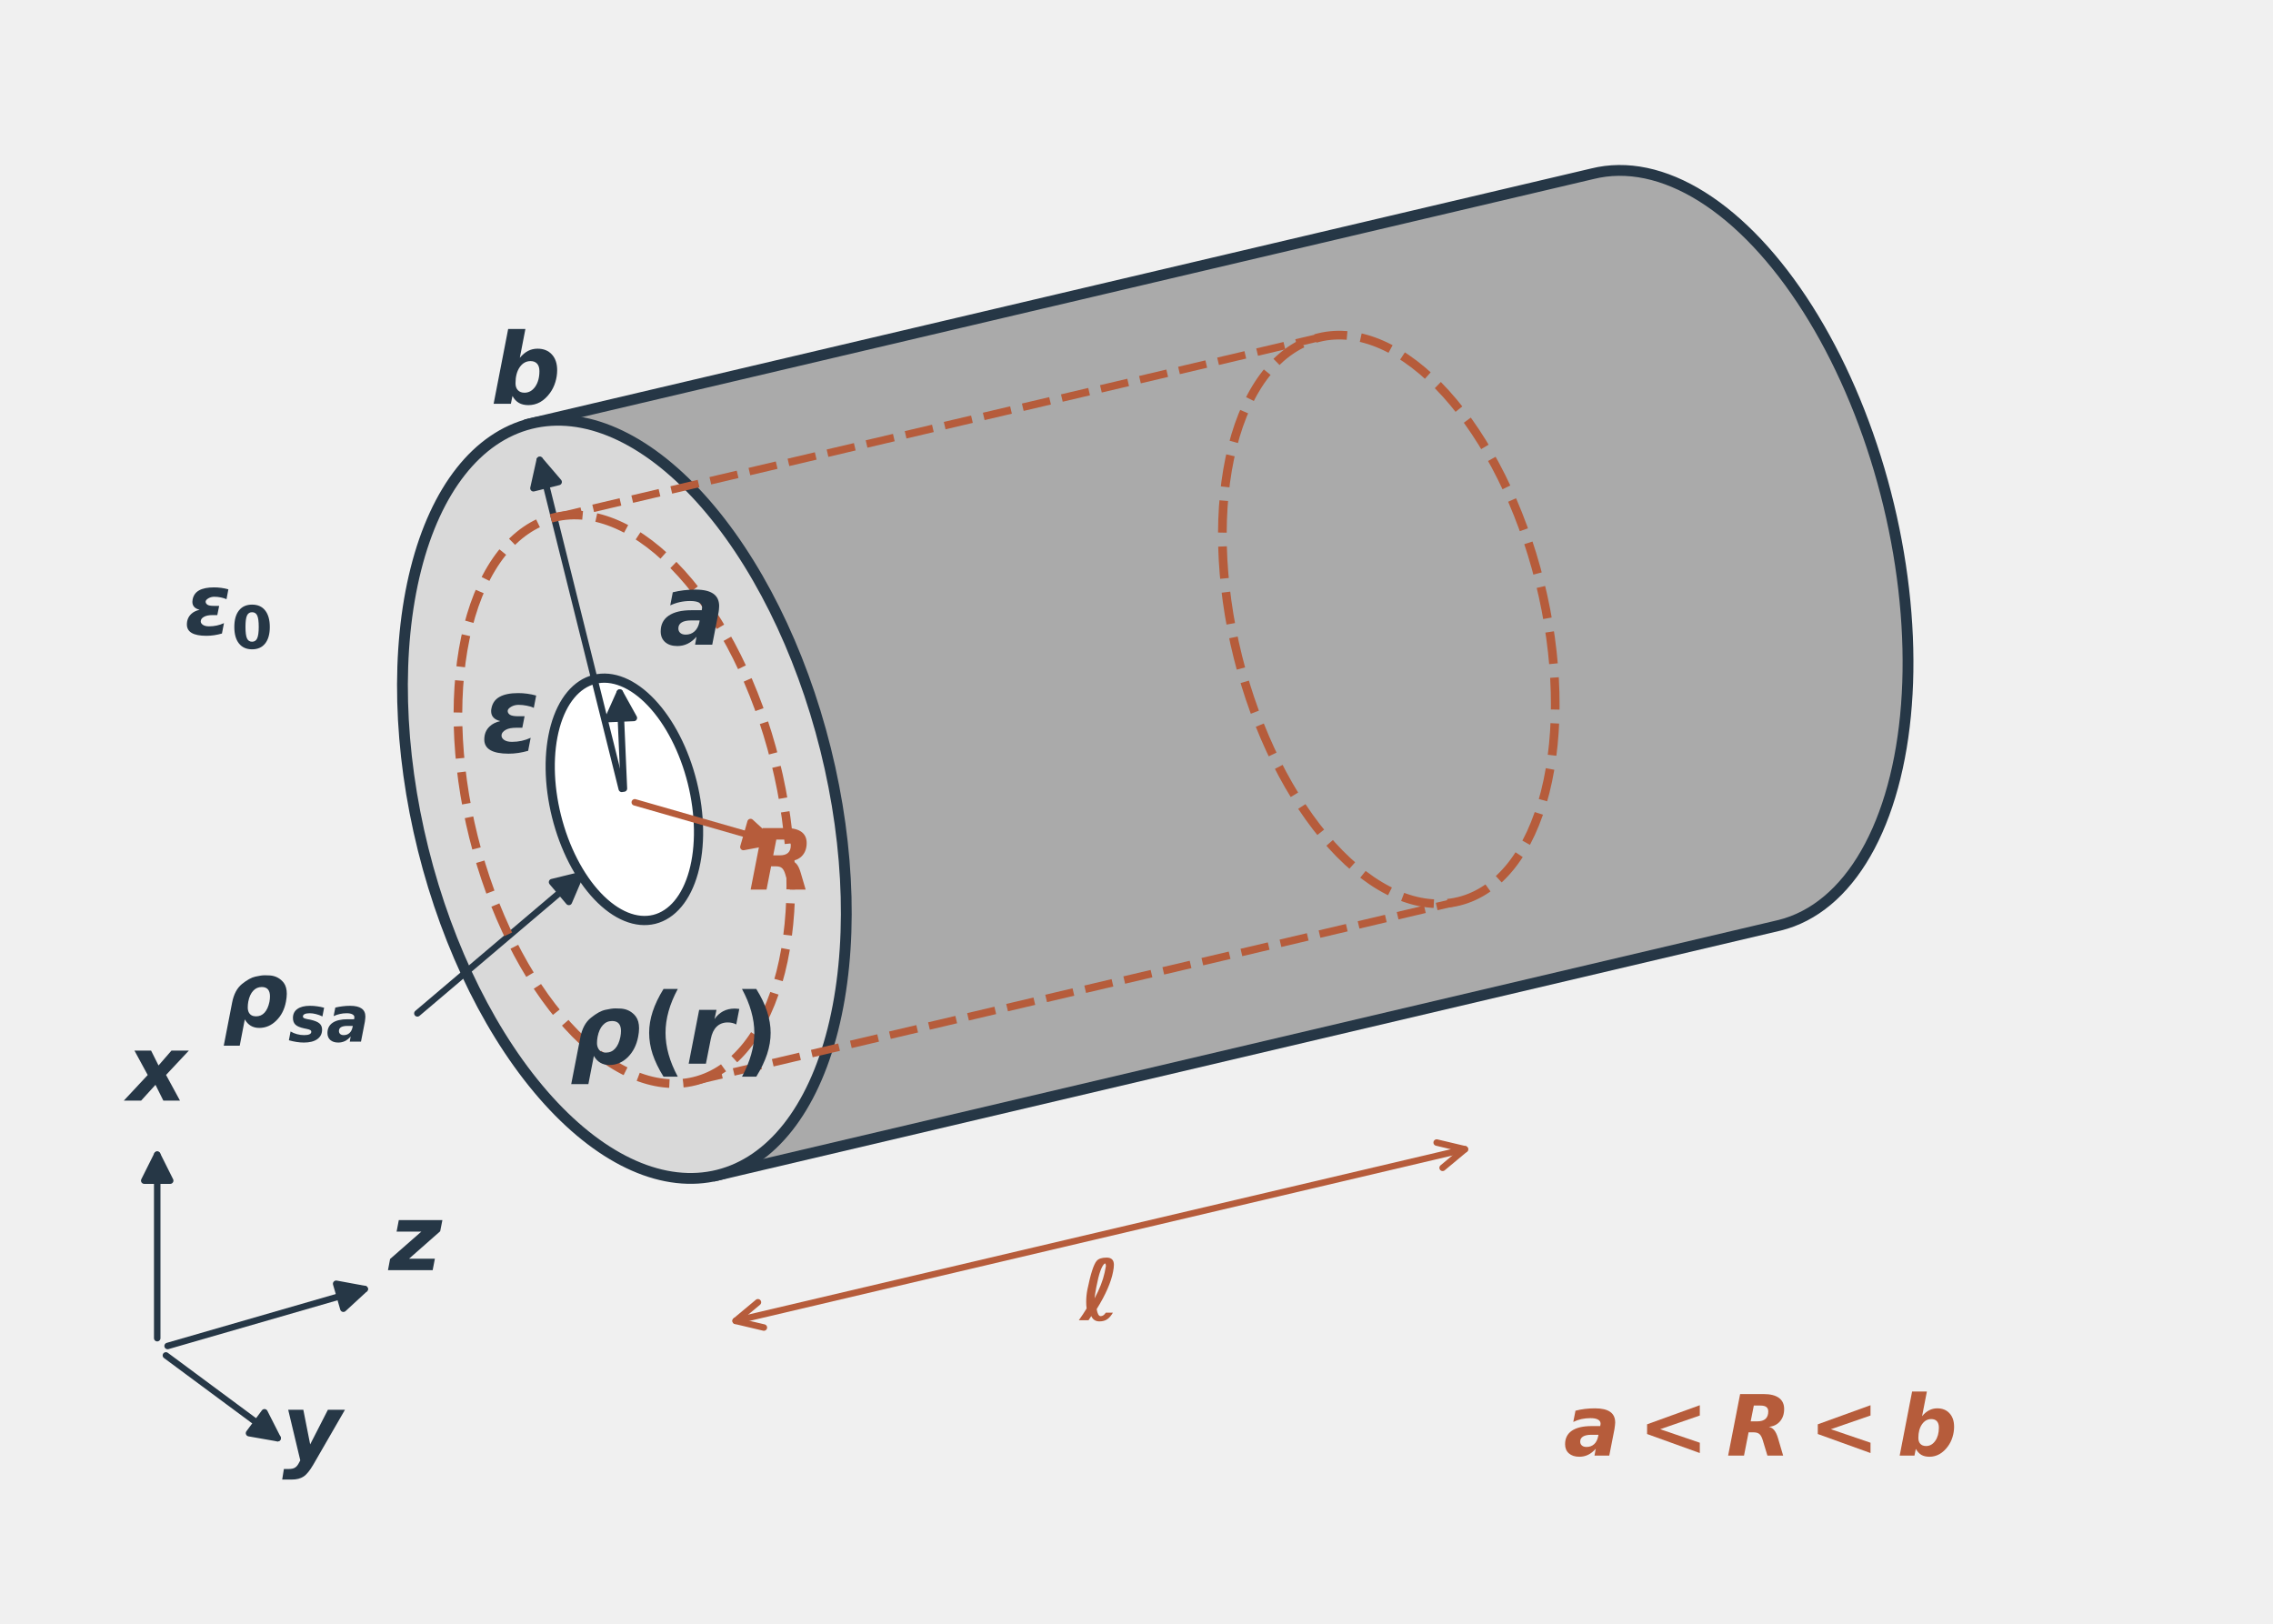
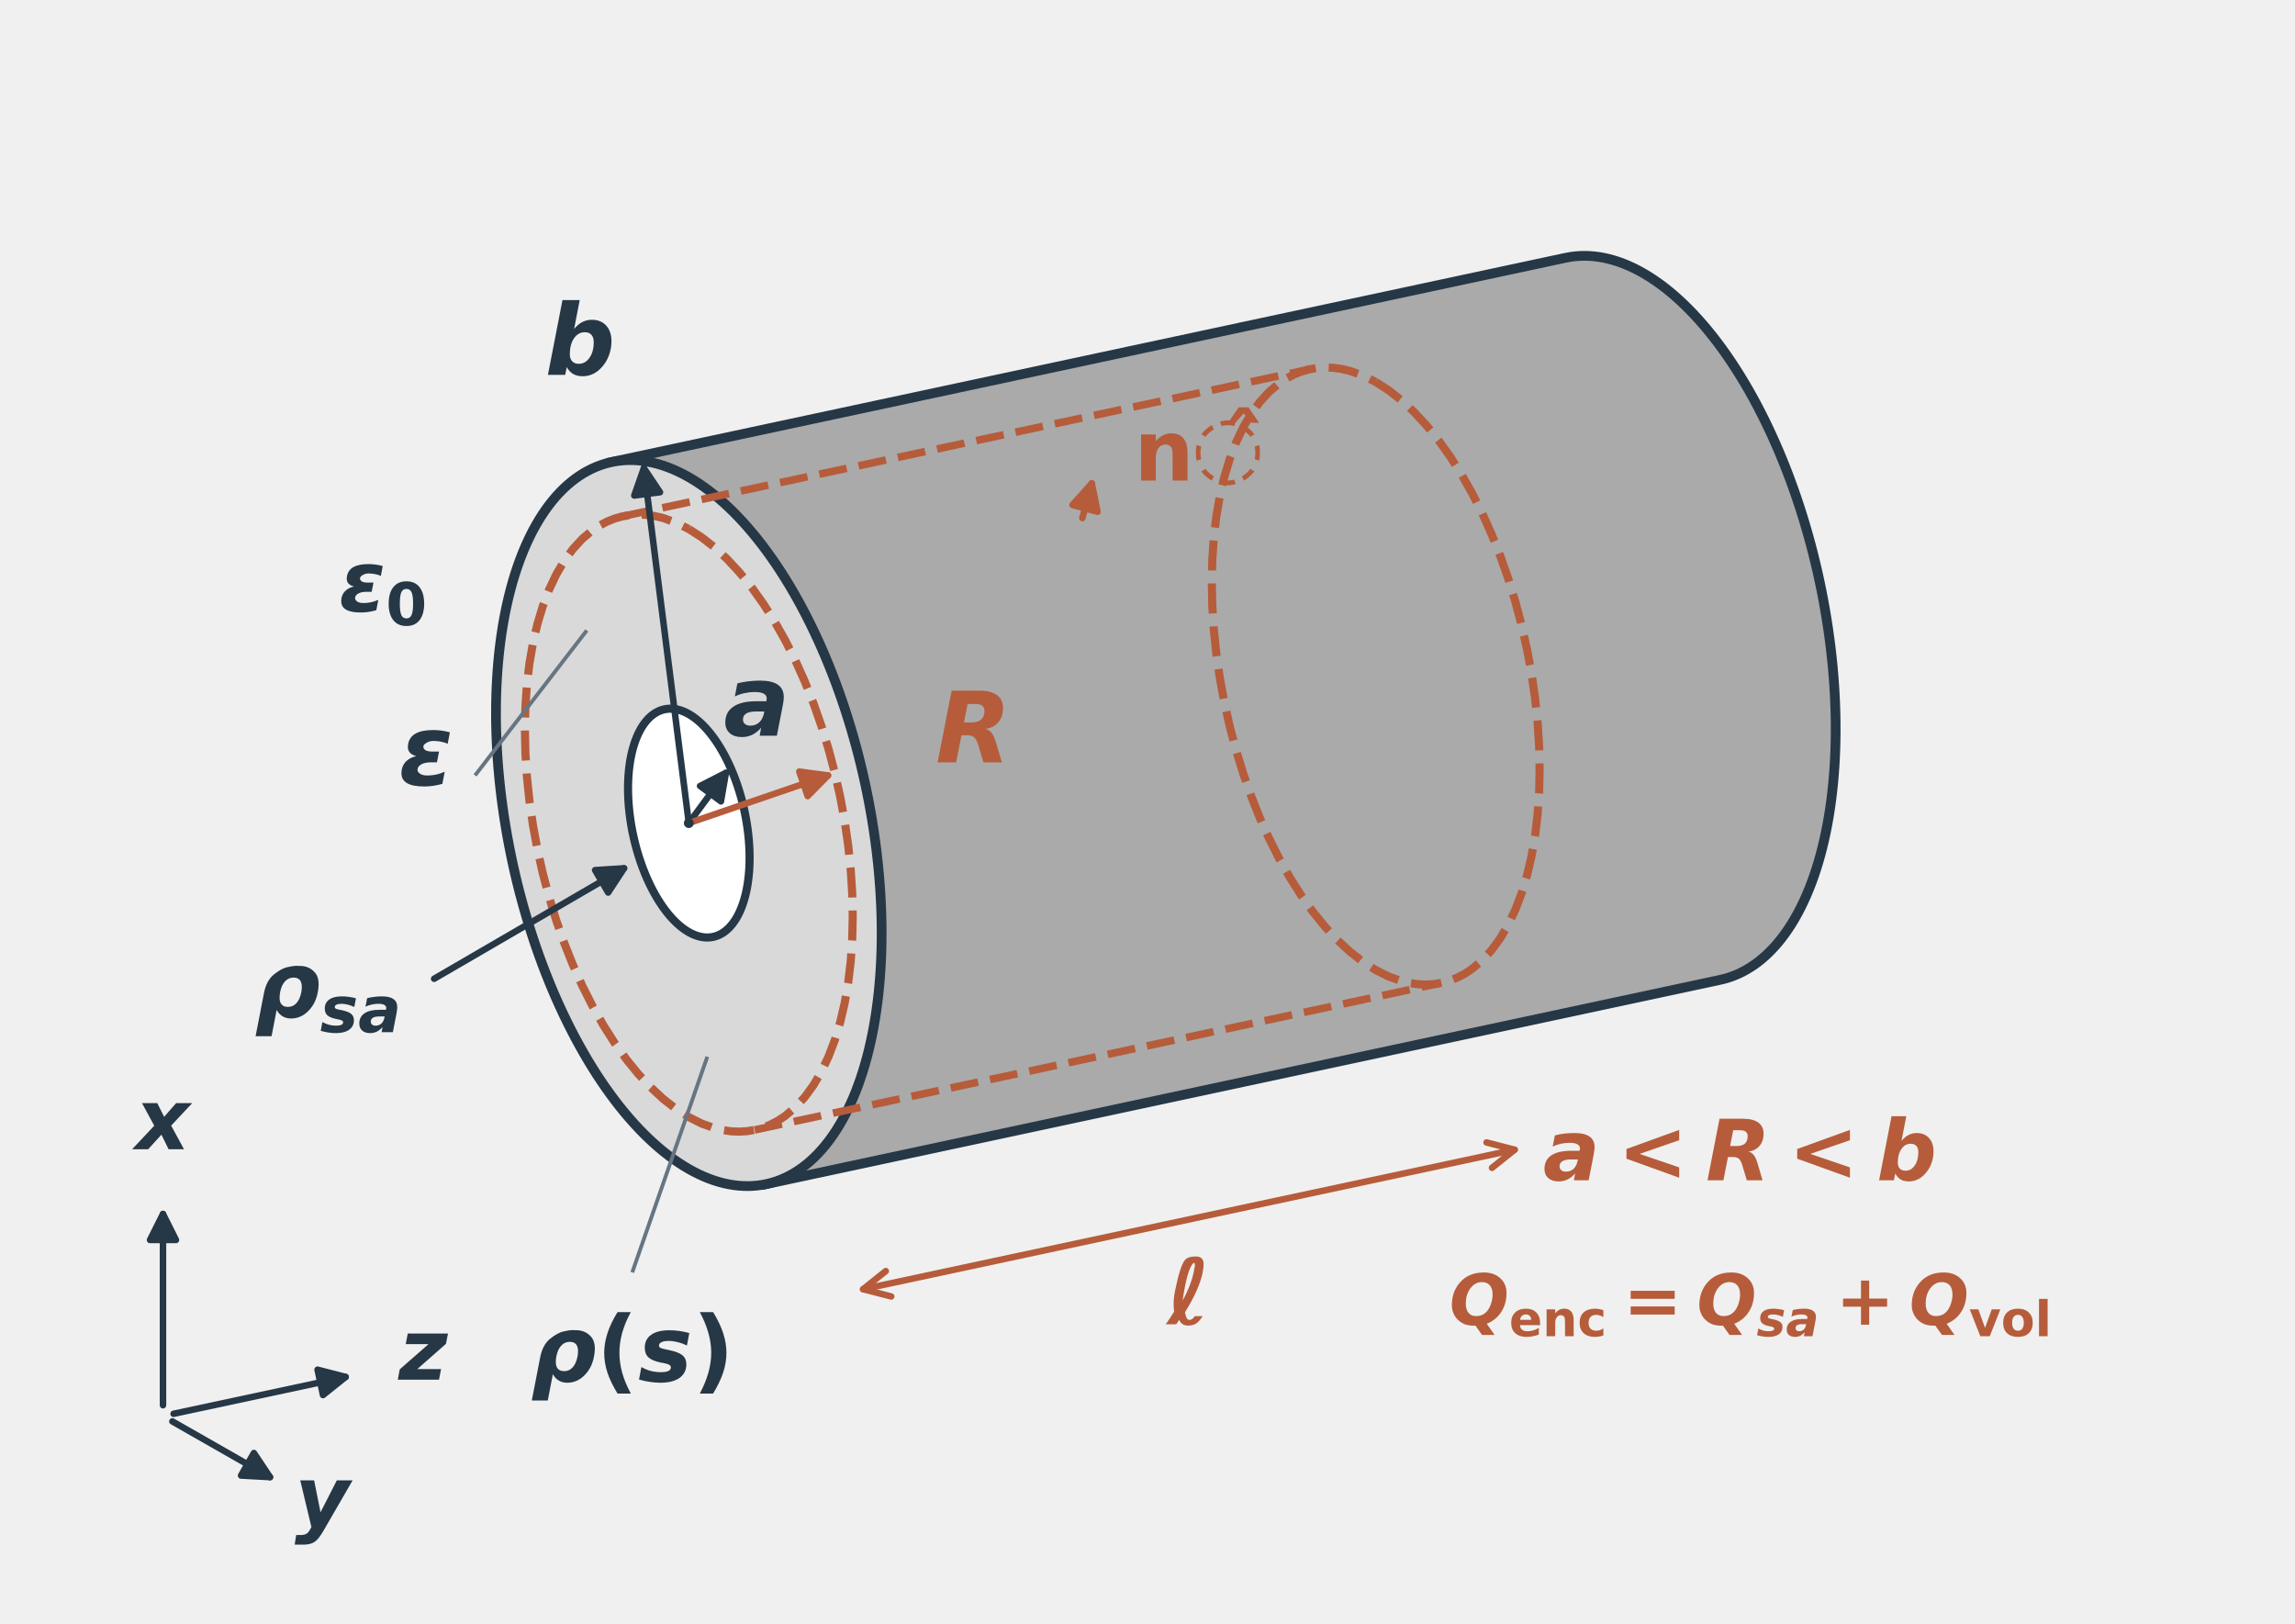
- <svg xmlns="http://www.w3.org/2000/svg" width="420.36pt" height="300.24pt" viewBox="0 0 420.36 300.24" version="1.1">
+ <svg xmlns="http://www.w3.org/2000/svg" width="424.359pt" height="300.24pt" viewBox="0 0 424.359 300.24" version="1.1">
  <defs>
    <style type="text/css">*{stroke-linejoin: round; stroke-linecap: butt}</style>
  </defs>
  <g id="figure_1">
    <g id="patch_1">
-       <path d="M 0 300.24  L 420.36 300.24  L 420.36 0  L 0 0  L 0 300.24  z " style="fill: none" />
+       <path d="M 0 300.24  L 424.359 300.24  L 424.359 0  L 0 0  L 0 300.24  z " style="fill: none" />
    </g>
    <g id="axes_1">
      <g id="patch_2">
-         <path d="M 98.146 78.327  L 294.496 32.127  L 294.496 32.127  L 295.685 31.868  L 296.891 31.679  L 298.111 31.56  L 299.345 31.512  L 300.592 31.534  L 301.851 31.627  L 303.119 31.791  L 304.396 32.024  L 305.68 32.328  L 306.971 32.702  L 308.266 33.145  L 309.565 33.657  L 310.867 34.237  L 312.169 34.885  L 313.471 35.6  L 314.771 36.382  L 316.069 37.23  L 317.362 38.142  L 318.649 39.118  L 319.93 40.157  L 321.202 41.258  L 322.465 42.42  L 323.717 43.641  L 324.958 44.921  L 326.185 46.258  L 327.397 47.651  L 328.594 49.098  L 329.774 50.597  L 330.936 52.148  L 332.079 53.749  L 333.201 55.399  L 334.302 57.094  L 335.38 58.835  L 336.435 60.618  L 337.464 62.443  L 338.468 64.307  L 339.445 66.209  L 340.394 68.147  L 341.314 70.118  L 342.205 72.121  L 343.065 74.153  L 343.894 76.214  L 344.69 78.299  L 345.453 80.409  L 346.183 82.539  L 346.878 84.689  L 347.537 86.856  L 348.161 89.038  L 348.747 91.232  L 349.297 93.437  L 349.809 95.65  L 350.283 97.869  L 350.718 100.092  L 351.114 102.316  L 351.47 104.54  L 351.786 106.76  L 352.062 108.976  L 352.298 111.184  L 352.493 113.383  L 352.647 115.569  L 352.76 117.742  L 352.831 119.898  L 352.861 122.036  L 352.85 124.153  L 352.798 126.248  L 352.704 128.318  L 352.569 130.36  L 352.394 132.374  L 352.177 134.357  L 351.919 136.307  L 351.622 138.223  L 351.284 140.101  L 350.906 141.94  L 350.49 143.739  L 350.034 145.495  L 349.539 147.208  L 349.007 148.874  L 348.437 150.493  L 347.831 152.062  L 347.188 153.581  L 346.51 155.047  L 345.796 156.46  L 345.048 157.817  L 344.267 159.118  L 343.454 160.361  L 342.608 161.545  L 341.732 162.668  L 340.825 163.73  L 339.889 164.729  L 338.925 165.665  L 337.933 166.536  L 336.915 167.342  L 335.872 168.082  L 334.805 168.754  L 333.715 169.36  L 332.602 169.896  L 331.469 170.365  L 330.316 170.764  L 329.144 171.093  L 132.794 217.293  z " clip-path="url(#p7fb25b09af)" style="fill: #aaaaaa; stroke: #263746; stroke-width: 2; stroke-linejoin: miter" />
+         <path d="M 141.656 218.942  L 318.062 181.174  L 318.912 180.968  L 319.752 180.716  L 320.581 180.419  L 321.398 180.077  L 322.204 179.69  L 322.996 179.258  L 323.776 178.781  L 324.541 178.261  L 325.293 177.697  L 326.03 177.089  L 326.751 176.438  L 327.457 175.745  L 328.147 175.01  L 328.819 174.234  L 329.475 173.416  L 330.113 172.558  L 330.733 171.66  L 331.335 170.723  L 331.917 169.747  L 332.481 168.734  L 333.024 167.683  L 333.548 166.595  L 334.051 165.472  L 334.533 164.314  L 334.995 163.122  L 335.435 161.896  L 335.853 160.638  L 336.249 159.348  L 336.623 158.027  L 336.975 156.677  L 337.304 155.297  L 337.609 153.89  L 337.892 152.455  L 338.151 150.995  L 338.387 149.509  L 338.599 147.999  L 338.787 146.466  L 338.951 144.912  L 339.09 143.336  L 339.206 141.74  L 339.298 140.126  L 339.365 138.494  L 339.407 136.846  L 339.426 135.182  L 339.419 133.505  L 339.389 131.814  L 339.334 130.111  L 339.254 128.397  L 339.151 126.674  L 339.023 124.942  L 338.871 123.203  L 338.694 121.459  L 338.494 119.709  L 338.27 117.956  L 338.023 116.2  L 337.752 114.443  L 337.457 112.686  L 337.14 110.93  L 336.8 109.177  L 336.437 107.427  L 336.052 105.682  L 335.644 103.943  L 335.215 102.211  L 334.764 100.488  L 334.292 98.774  L 333.799 97.071  L 333.285 95.379  L 332.752 93.701  L 332.198 92.037  L 331.625 90.388  L 331.033 88.756  L 330.422 87.141  L 329.793 85.546  L 329.146 83.969  L 328.481 82.414  L 327.8 80.881  L 327.102 79.37  L 326.388 77.884  L 325.659 76.423  L 324.915 74.988  L 324.156 73.579  L 323.383 72.199  L 322.597 70.848  L 321.798 69.526  L 320.986 68.236  L 320.163 66.977  L 319.329 65.75  L 318.483 64.557  L 317.628 63.398  L 316.763 62.274  L 315.89 61.186  L 315.008 60.134  L 314.118 59.119  L 313.221 58.143  L 312.318 57.205  L 311.409 56.306  L 310.495 55.447  L 309.576 54.628  L 308.653 53.85  L 307.727 53.114  L 306.798 52.42  L 305.867 51.768  L 304.934 51.16  L 304.001 50.594  L 303.068 50.073  L 302.135 49.595  L 301.203 49.162  L 300.273 48.774  L 299.345 48.43  L 298.42 48.132  L 297.5 47.88  L 296.583 47.672  L 295.671 47.511  L 294.765 47.396  L 293.865 47.326  L 292.972 47.302  L 292.086 47.325  L 291.208 47.393  L 290.339 47.508  L 289.479 47.668  L 113.073 85.436  z " clip-path="url(#peeaa429777)" style="fill: #aaaaaa; stroke: #263746; stroke-width: 1.8; stroke-linejoin: miter" />
      </g>
      <g id="patch_3">
-         <path d="M 29.076 247.451  Q 29.076 229.814 29.076 213.519  " clip-path="url(#p7fb25b09af)" style="fill: none; stroke: #263746; stroke-width: 1.2; stroke-linecap: round" />
-         <path d="M 26.676 218.319  L 29.076 213.519  L 31.476 218.319  z " clip-path="url(#p7fb25b09af)" style="fill: #263746; stroke: #263746; stroke-width: 1.2; stroke-linecap: round" />
+         <path d="M 30.138 259.825  Q 30.138 241.475 30.138 224.466  " clip-path="url(#peeaa429777)" style="fill: none; stroke: #263746; stroke-width: 1.2; stroke-linecap: round" />
+         <path d="M 27.738 229.266  L 30.138 224.466  L 32.538 229.266  z " clip-path="url(#peeaa429777)" style="fill: #263746; stroke: #263746; stroke-width: 1.2; stroke-linecap: round" />
      </g>
      <g id="patch_4">
-         <path d="M 30.681 250.639  Q 41.55 258.69 51.342 265.943  " clip-path="url(#p7fb25b09af)" style="fill: none; stroke: #263746; stroke-width: 1.2; stroke-linecap: round" />
-         <path d="M 48.913 261.157  L 51.342 265.943  L 46.056 265.015  z " clip-path="url(#p7fb25b09af)" style="fill: #263746; stroke: #263746; stroke-width: 1.2; stroke-linecap: round" />
+         <path d="M 31.875 262.819  Q 41.483 268.302 49.926 273.12  " clip-path="url(#peeaa429777)" style="fill: none; stroke: #263746; stroke-width: 1.2; stroke-linecap: round" />
+         <path d="M 46.947 268.657  L 49.926 273.12  L 44.568 272.826  z " clip-path="url(#peeaa429777)" style="fill: #263746; stroke: #263746; stroke-width: 1.2; stroke-linecap: round" />
      </g>
      <g id="patch_5">
-         <path d="M 30.997 248.895  Q 49.867 243.444 67.448 238.365  " clip-path="url(#p7fb25b09af)" style="fill: none; stroke: #263746; stroke-width: 1.2; stroke-linecap: round" />
-         <path d="M 62.17 237.391  L 67.448 238.365  L 63.502 242.003  z " clip-path="url(#p7fb25b09af)" style="fill: #263746; stroke: #263746; stroke-width: 1.2; stroke-linecap: round" />
+         <path d="M 32.096 261.408  Q 48.661 257.862 63.914 254.596  " clip-path="url(#peeaa429777)" style="fill: none; stroke: #263746; stroke-width: 1.2; stroke-linecap: round" />
+         <path d="M 58.718 253.254  L 63.914 254.596  L 59.723 257.948  z " clip-path="url(#peeaa429777)" style="fill: #263746; stroke: #263746; stroke-width: 1.2; stroke-linecap: round" />
      </g>
      <g id="patch_6">
-         <path d="M 132.794 217.293  C 142.661 214.833 150.301 205.152 154.029 190.382  C 157.758 175.613 157.271 156.96 152.677 138.533  C 148.083 120.106 139.755 103.409 129.529 92.119  C 119.303 80.828 108.013 75.867 98.146 78.327  C 88.279 80.787 80.639 90.468 76.911 105.238  C 73.182 120.007 73.669 138.66 78.263 157.087  C 82.857 175.514 91.185 192.211 101.411 203.501  C 111.637 214.792 122.927 219.753 132.794 217.293  z " clip-path="url(#p7fb25b09af)" style="fill: #d9d9d9; stroke: #263746; stroke-width: 2; stroke-linejoin: miter" />
+         <path d="M 127.365 88.229  L 128.298 88.784  L 129.231 89.382  L 130.162 90.023  L 131.092 90.707  L 132.019 91.432  L 132.943 92.2  L 133.863 93.008  L 134.778 93.858  L 135.689 94.747  L 136.593 95.675  L 137.492 96.642  L 138.383 97.648  L 139.267 98.69  L 140.143 99.77  L 141.01 100.885  L 141.867 102.035  L 142.715 103.22  L 143.552 104.438  L 144.378 105.689  L 145.193 106.972  L 145.995 108.286  L 146.784 109.63  L 147.561 111.003  L 148.323 112.405  L 149.071 113.834  L 149.804 115.289  L 150.521 116.769  L 151.223 118.273  L 151.909 119.801  L 152.577 121.351  L 153.229 122.922  L 153.862 124.513  L 154.478 126.123  L 155.075 127.751  L 155.653 129.396  L 156.211 131.056  L 156.75 132.731  L 157.268 134.419  L 157.767 136.12  L 158.244 137.831  L 158.7 139.552  L 159.134 141.282  L 159.547 143.02  L 159.938 144.763  L 160.307 146.512  L 160.653 148.265  L 160.976 150.02  L 161.276 151.777  L 161.552 153.534  L 161.806 155.29  L 162.036 157.044  L 162.242 158.794  L 162.424 160.541  L 162.582 162.281  L 162.716 164.015  L 162.825 165.74  L 162.911 167.456  L 162.972 169.162  L 163.009 170.856  L 163.021 172.537  L 163.009 174.204  L 162.972 175.857  L 162.911 177.493  L 162.825 179.111  L 162.716 180.711  L 162.582 182.292  L 162.424 183.852  L 162.242 185.39  L 162.036 186.906  L 161.806 188.398  L 161.552 189.865  L 161.276 191.306  L 160.976 192.72  L 160.653 194.107  L 160.307 195.464  L 159.938 196.792  L 159.547 198.09  L 159.134 199.356  L 158.7 200.59  L 158.244 201.791  L 157.767 202.957  L 157.268 204.089  L 156.75 205.185  L 156.211 206.245  L 155.653 207.268  L 155.075 208.253  L 154.478 209.2  L 153.862 210.108  L 153.229 210.976  L 152.577 211.803  L 151.909 212.59  L 151.223 213.336  L 150.521 214.039  L 149.804 214.7  L 149.071 215.318  L 148.323 215.893  L 147.561 216.425  L 146.784 216.912  L 145.995 217.355  L 145.193 217.753  L 144.378 218.107  L 143.552 218.415  L 142.715 218.678  L 141.867 218.895  L 141.01 219.066  L 140.143 219.192  L 139.267 219.272  L 138.383 219.306  L 137.492 219.293  L 136.593 219.235  L 135.689 219.131  L 134.778 218.981  L 133.863 218.785  L 132.943 218.544  L 132.019 218.257  L 131.092 217.925  L 130.162 217.547  L 129.231 217.125  L 128.298 216.659  L 127.365 216.148  L 126.431 215.594  L 125.499 214.995  L 124.567 214.354  L 123.638 213.671  L 122.711 212.945  L 121.787 212.177  L 120.867 211.369  L 119.951 210.52  L 119.041 209.631  L 118.136 208.702  L 117.238 207.735  L 116.346 206.73  L 115.463 205.687  L 114.587 204.608  L 113.72 203.492  L 112.862 202.342  L 112.014 201.157  L 111.177 199.939  L 110.351 198.688  L 109.537 197.405  L 108.735 196.091  L 107.945 194.747  L 107.169 193.374  L 106.407 191.972  L 105.659 190.544  L 104.926 189.089  L 104.208 187.609  L 103.506 186.104  L 102.821 184.576  L 102.152 183.026  L 101.501 181.455  L 100.867 179.864  L 100.252 178.254  L 99.655 176.626  L 99.077 174.981  L 98.518 173.321  L 97.98 171.646  L 97.461 169.958  L 96.963 168.257  L 96.486 166.546  L 96.03 164.825  L 95.595 163.095  L 95.182 161.358  L 94.791 159.614  L 94.423 157.865  L 94.077 156.113  L 93.754 154.357  L 93.454 152.601  L 93.177 150.844  L 92.924 149.088  L 92.694 147.334  L 92.488 145.583  L 92.306 143.837  L 92.148 142.096  L 92.014 140.363  L 91.904 138.637  L 91.819 136.921  L 91.758 135.216  L 91.721 133.521  L 91.709 131.84  L 91.721 130.173  L 91.758 128.521  L 91.819 126.885  L 91.904 125.266  L 92.014 123.666  L 92.148 122.085  L 92.306 120.525  L 92.488 118.987  L 92.694 117.471  L 92.924 115.98  L 93.177 114.513  L 93.454 113.072  L 93.754 111.657  L 94.077 110.271  L 94.423 108.913  L 94.791 107.585  L 95.182 106.287  L 95.595 105.021  L 96.03 103.787  L 96.486 102.587  L 96.963 101.42  L 97.461 100.288  L 97.98 99.192  L 98.518 98.132  L 99.077 97.109  L 99.655 96.124  L 100.252 95.177  L 100.867 94.27  L 101.501 93.402  L 102.152 92.574  L 102.821 91.787  L 103.506 91.042  L 104.208 90.338  L 104.926 89.677  L 105.659 89.059  L 106.407 88.484  L 107.169 87.953  L 107.945 87.465  L 108.735 87.022  L 109.537 86.624  L 110.351 86.271  L 111.177 85.962  L 112.014 85.7  L 112.862 85.482  L 113.72 85.311  L 114.587 85.185  L 115.463 85.105  L 116.346 85.072  L 117.238 85.084  L 118.136 85.142  L 119.041 85.246  L 119.951 85.396  L 120.867 85.592  L 121.787 85.833  L 122.711 86.12  L 123.638 86.453  L 124.567 86.83  L 125.499 87.252  L 126.431 87.718  L 127.365 88.229  z " clip-path="url(#peeaa429777)" style="fill: #d9d9d9; stroke: #263746; stroke-width: 1.8; stroke-linejoin: miter" />
      </g>
      <g id="patch_7">
-         <path d="M 121.003 170  C 124.331 169.17 126.941 166.036 128.258 161.288  C 129.574 156.54 129.489 150.565 128.022 144.68  C 126.555 138.796 123.825 133.481 120.433 129.907  C 117.042 126.332 113.266 124.79 109.937 125.62  C 106.609 126.45 103.999 129.584 102.682 134.332  C 101.366 139.08 101.451 145.055 102.918 150.94  C 104.385 156.824 107.115 162.139 110.507 165.713  C 113.898 169.288 117.674 170.83 121.003 170  z " clip-path="url(#p7fb25b09af)" style="fill: #ffffff; stroke: #263746; stroke-width: 1.7; stroke-linejoin: miter" />
+         <path d="M 127.365 132.032  L 127.659 132.207  L 127.953 132.395  L 128.246 132.597  L 128.539 132.812  L 128.832 133.041  L 129.123 133.283  L 129.413 133.538  L 129.701 133.806  L 129.988 134.086  L 130.273 134.378  L 130.556 134.683  L 130.837 135  L 131.116 135.329  L 131.392 135.669  L 131.665 136.02  L 131.935 136.383  L 132.202 136.756  L 132.466 137.14  L 132.727 137.534  L 132.983 137.939  L 133.236 138.353  L 133.485 138.776  L 133.73 139.209  L 133.97 139.651  L 134.205 140.101  L 134.436 140.56  L 134.663 141.026  L 134.884 141.5  L 135.1 141.982  L 135.311 142.47  L 135.516 142.965  L 135.716 143.467  L 135.909 143.974  L 136.098 144.487  L 136.28 145.006  L 136.456 145.529  L 136.626 146.057  L 136.789 146.589  L 136.946 147.125  L 137.096 147.664  L 137.24 148.206  L 137.377 148.751  L 137.507 149.299  L 137.63 149.849  L 137.746 150.4  L 137.855 150.952  L 137.957 151.505  L 138.052 152.059  L 138.139 152.613  L 138.219 153.166  L 138.291 153.719  L 138.356 154.27  L 138.414 154.821  L 138.463 155.369  L 138.506 155.916  L 138.54 156.459  L 138.567 157  L 138.586 157.538  L 138.598 158.072  L 138.602 158.601  L 138.598 159.127  L 138.586 159.648  L 138.567 160.163  L 138.54 160.673  L 138.506 161.178  L 138.463 161.676  L 138.414 162.167  L 138.356 162.652  L 138.291 163.13  L 138.219 163.6  L 138.139 164.062  L 138.052 164.516  L 137.957 164.962  L 137.855 165.399  L 137.746 165.827  L 137.63 166.246  L 137.507 166.655  L 137.377 167.054  L 137.24 167.442  L 137.096 167.821  L 136.946 168.188  L 136.789 168.545  L 136.626 168.891  L 136.456 169.225  L 136.28 169.547  L 136.098 169.858  L 135.909 170.156  L 135.716 170.442  L 135.516 170.715  L 135.311 170.976  L 135.1 171.224  L 134.884 171.459  L 134.663 171.681  L 134.436 171.889  L 134.205 172.084  L 133.97 172.265  L 133.73 172.433  L 133.485 172.586  L 133.236 172.726  L 132.983 172.851  L 132.727 172.963  L 132.466 173.06  L 132.202 173.143  L 131.935 173.211  L 131.665 173.265  L 131.392 173.305  L 131.116 173.33  L 130.837 173.341  L 130.556 173.337  L 130.273 173.318  L 129.988 173.286  L 129.701 173.238  L 129.413 173.177  L 129.123 173.101  L 128.832 173.01  L 128.539 172.905  L 128.246 172.787  L 127.953 172.654  L 127.659 172.507  L 127.365 172.346  L 127.071 172.171  L 126.777 171.982  L 126.483 171.78  L 126.19 171.565  L 125.898 171.336  L 125.607 171.094  L 125.317 170.839  L 125.028 170.572  L 124.742 170.292  L 124.456 169.999  L 124.173 169.694  L 123.892 169.377  L 123.614 169.049  L 123.338 168.709  L 123.065 168.357  L 122.794 167.995  L 122.527 167.621  L 122.263 167.237  L 122.003 166.843  L 121.746 166.439  L 121.493 166.025  L 121.245 165.601  L 121 165.168  L 120.76 164.727  L 120.524 164.276  L 120.293 163.818  L 120.067 163.351  L 119.846 162.877  L 119.63 162.396  L 119.419 161.907  L 119.214 161.412  L 119.014 160.911  L 118.82 160.403  L 118.632 159.89  L 118.45 159.372  L 118.274 158.848  L 118.104 158.321  L 117.941 157.789  L 117.784 157.253  L 117.633 156.713  L 117.489 156.171  L 117.353 155.626  L 117.222 155.078  L 117.099 154.529  L 116.983 153.978  L 116.874 153.425  L 116.772 152.872  L 116.678 152.319  L 116.59 151.765  L 116.511 151.211  L 116.438 150.659  L 116.373 150.107  L 116.316 149.557  L 116.266 149.008  L 116.224 148.462  L 116.189 147.918  L 116.162 147.377  L 116.143 146.84  L 116.132 146.306  L 116.128 145.776  L 116.132 145.25  L 116.143 144.73  L 116.162 144.214  L 116.189 143.704  L 116.224 143.2  L 116.266 142.702  L 116.316 142.21  L 116.373 141.725  L 116.438 141.247  L 116.511 140.777  L 116.59 140.315  L 116.678 139.861  L 116.772 139.415  L 116.874 138.978  L 116.983 138.55  L 117.099 138.132  L 117.222 137.723  L 117.353 137.324  L 117.489 136.935  L 117.633 136.557  L 117.784 136.189  L 117.941 135.832  L 118.104 135.487  L 118.274 135.153  L 118.45 134.83  L 118.632 134.52  L 118.82 134.221  L 119.014 133.935  L 119.214 133.662  L 119.419 133.401  L 119.63 133.153  L 119.846 132.918  L 120.067 132.696  L 120.293 132.488  L 120.524 132.293  L 120.76 132.112  L 121 131.945  L 121.245 131.791  L 121.493 131.651  L 121.746 131.526  L 122.003 131.414  L 122.263 131.317  L 122.527 131.235  L 122.794 131.166  L 123.065 131.112  L 123.338 131.072  L 123.614 131.047  L 123.892 131.037  L 124.173 131.04  L 124.456 131.059  L 124.742 131.092  L 125.028 131.139  L 125.317 131.201  L 125.607 131.277  L 125.898 131.367  L 126.19 131.472  L 126.483 131.591  L 126.777 131.724  L 127.071 131.871  L 127.365 132.032  z " clip-path="url(#peeaa429777)" style="fill: #ffffff; stroke: #263746; stroke-width: 1.5; stroke-linejoin: miter" />
+       </g>
+       <g id="line2d_1">
+         <path d="M 127.365 97.823  L 129.743 99.348  L 132.106 101.198  L 134.44 103.363  L 136.73 105.829  L 138.963 108.58  L 141.124 111.601  L 143.2 114.872  L 145.179 118.372  L 147.048 122.082  L 148.795 125.977  L 150.411 130.033  L 151.884 134.226  L 153.206 138.53  L 154.369 142.918  L 155.365 147.363  L 156.189 151.838  L 156.835 156.316  L 157.299 160.767  L 157.579 165.166  L 157.672 169.485  L 157.579 173.697  L 157.299 177.777  L 156.835 181.698  L 156.189 185.438  L 155.365 188.973  L 154.369 192.281  L 153.206 195.342  L 151.884 198.137  L 150.411 200.648  L 148.795 202.861  L 147.048 204.761  L 145.179 206.338  L 143.871 207.204  L 142.519 207.919  L 141.124 208.481  L 139.692 208.889  L 138.226 209.142  L 136.73 209.238  L 135.209 209.178  L 133.666 208.962  L 132.106 208.591  L 129.743 207.744  L 127.365 206.554  L 124.987 205.03  L 122.624 203.179  L 120.29 201.014  L 117.999 198.549  L 115.767 195.797  L 113.605 192.776  L 111.529 189.506  L 109.55 186.005  L 107.682 182.296  L 105.934 178.401  L 104.319 174.344  L 102.845 170.151  L 101.523 165.847  L 100.361 161.459  L 99.364 157.014  L 98.541 152.539  L 97.895 148.062  L 97.43 143.61  L 97.151 139.211  L 97.057 134.893  L 97.151 130.68  L 97.43 126.601  L 97.895 122.679  L 98.541 118.939  L 99.364 115.404  L 100.361 112.096  L 101.523 109.035  L 102.845 106.241  L 104.319 103.729  L 105.934 101.516  L 107.682 99.616  L 109.55 98.04  L 110.858 97.174  L 112.211 96.459  L 113.605 95.896  L 115.038 95.488  L 116.504 95.236  L 117.999 95.139  L 119.521 95.199  L 121.063 95.415  L 122.624 95.787  L 124.987 96.634  L 127.365 97.823  L 127.365 97.823  " clip-path="url(#peeaa429777)" style="fill: none; stroke-dasharray: 5.55,2.4; stroke-dashoffset: 0; stroke: #b65c3b; stroke-width: 1.5" />
+       </g>
+       <g id="line2d_2">
+         <path d="M 254.377 70.63  L 256.755 72.155  L 259.118 74.005  L 261.452 76.17  L 263.742 78.636  L 265.975 81.388  L 268.136 84.408  L 270.212 87.679  L 272.191 91.18  L 274.06 94.889  L 275.808 98.784  L 277.423 102.84  L 278.896 107.033  L 280.218 111.337  L 281.381 115.725  L 282.377 120.171  L 283.201 124.646  L 283.847 129.123  L 284.311 133.574  L 284.591 137.973  L 284.684 142.292  L 284.591 146.504  L 284.311 150.584  L 283.847 154.505  L 283.201 158.245  L 282.377 161.78  L 281.381 165.088  L 280.218 168.149  L 278.896 170.944  L 277.423 173.455  L 275.808 175.668  L 274.06 177.569  L 272.191 179.145  L 270.884 180.011  L 269.531 180.726  L 268.136 181.288  L 266.704 181.696  L 265.238 181.949  L 263.742 182.045  L 262.221 181.985  L 260.678 181.769  L 259.118 181.398  L 256.755 180.551  L 254.377 179.361  L 251.999 177.837  L 249.636 175.986  L 247.302 173.821  L 245.011 171.356  L 242.779 168.604  L 240.617 165.584  L 238.541 162.313  L 236.562 158.812  L 234.694 155.103  L 232.946 151.208  L 231.331 147.151  L 229.857 142.958  L 228.535 138.654  L 227.373 134.266  L 226.376 129.821  L 225.553 125.346  L 224.907 120.869  L 224.442 116.417  L 224.163 112.018  L 224.069 107.7  L 224.163 103.487  L 224.442 99.408  L 224.907 95.486  L 225.553 91.746  L 226.376 88.211  L 227.373 84.903  L 228.535 81.842  L 229.857 79.048  L 231.331 76.536  L 232.946 74.323  L 234.694 72.423  L 236.562 70.847  L 237.87 69.981  L 239.223 69.266  L 240.617 68.703  L 242.05 68.295  L 243.516 68.043  L 245.011 67.946  L 246.533 68.006  L 248.076 68.222  L 249.636 68.594  L 251.999 69.441  L 254.377 70.63  L 254.377 70.63  " clip-path="url(#peeaa429777)" style="fill: none; stroke-dasharray: 5.55,2.4; stroke-dashoffset: 0; stroke: #b65c3b; stroke-width: 1.5" />
+       </g>
+       <g id="line2d_3">
+         <path d="M 139.513 208.929  L 266.525 181.736  " clip-path="url(#peeaa429777)" style="fill: none; stroke-dasharray: 5.18,2.24; stroke-dashoffset: 0; stroke: #b65c3b; stroke-width: 1.4" />
+       </g>
+       <g id="line2d_4">
+         <path d="M 115.217 95.449  L 242.229 68.256  " clip-path="url(#peeaa429777)" style="fill: none; stroke-dasharray: 5.18,2.24; stroke-dashoffset: 0; stroke: #b65c3b; stroke-width: 1.4" />
      </g>
      <g id="patch_8">
-         <path d="M 114.987 145.872  Q 107.242 114.808 99.821 85.047  " clip-path="url(#p7fb25b09af)" style="fill: none; stroke: #263746; stroke-width: 1.2; stroke-linecap: round" />
-         <path d="M 98.654 90.285  L 99.821 85.047  L 103.311 89.123  z " clip-path="url(#p7fb25b09af)" style="fill: #263746; stroke: #263746; stroke-width: 1.2; stroke-linecap: round" />
+         <path d="M 127.365 152.189  Q 123.127 118.707 119.058 86.557  " clip-path="url(#peeaa429777)" style="fill: none; stroke: #263746; stroke-width: 1.2; stroke-linecap: round" />
+         <path d="M 117.279 91.62  L 119.058 86.557  L 122.041 91.017  z " clip-path="url(#peeaa429777)" style="fill: #263746; stroke: #263746; stroke-width: 1.2; stroke-linecap: round" />
      </g>
      <g id="patch_9">
-         <path d="M 115.384 145.812  Q 114.973 136.269 114.62 128.067  " clip-path="url(#p7fb25b09af)" style="fill: none; stroke: #263746; stroke-width: 1.2; stroke-linecap: round" />
-         <path d="M 112.429 132.966  L 114.62 128.067  L 117.224 132.759  z " clip-path="url(#p7fb25b09af)" style="fill: #263746; stroke: #263746; stroke-width: 1.2; stroke-linecap: round" />
+         <path d="M 127.365 152.189  Q 131.195 147 134.228 142.891  " clip-path="url(#peeaa429777)" style="fill: none; stroke: #263746; stroke-width: 1.2; stroke-linecap: round" />
+         <path d="M 129.446 145.327  L 134.228 142.891  L 133.308 148.178  z " clip-path="url(#peeaa429777)" style="fill: #263746; stroke: #263746; stroke-width: 1.2; stroke-linecap: round" />
+       </g>
+       <g id="line2d_5">
+         <path d="M 88.06 143.087  L 108.293 116.84  " clip-path="url(#peeaa429777)" style="fill: none; stroke: #667581; stroke-width: 0.7; stroke-linecap: square" />
      </g>
      <g id="patch_10">
-         <path d="M 77.191 187.39  Q 92.763 174.184 107.311 161.845  " clip-path="url(#p7fb25b09af)" style="fill: none; stroke: #263746; stroke-width: 1.2; stroke-linecap: round" />
-         <path d="M 102.098 163.12  L 107.311 161.845  L 105.203 166.78  z " clip-path="url(#p7fb25b09af)" style="fill: #263746; stroke: #263746; stroke-width: 1.2; stroke-linecap: round" />
+         <path d="M 80.274 180.972  Q 98.413 170.421 115.392 160.546  " clip-path="url(#peeaa429777)" style="fill: none; stroke: #263746; stroke-width: 1.2; stroke-linecap: round" />
+         <path d="M 110.036 160.885  L 115.392 160.546  L 112.449 165.034  z " clip-path="url(#peeaa429777)" style="fill: #263746; stroke: #263746; stroke-width: 1.2; stroke-linecap: round" />
+       </g>
+       <g id="line2d_6">
+         <path d="M 130.674 195.714  L 117.021 234.935  " clip-path="url(#peeaa429777)" style="fill: none; stroke: #667581; stroke-width: 0.7; stroke-linecap: square" />
      </g>
      <g id="patch_11">
-         <path d="M 128.463 199.922  C 135.864 198.077 141.593 190.816 144.389 179.739  C 147.186 168.662 146.821 154.673 143.375 140.852  C 139.929 127.032 133.684 114.509 126.015 106.041  C 118.345 97.574 109.878 93.853 102.477 95.698  C 95.076 97.543 89.347 104.804 86.551 115.881  C 83.754 126.958 84.119 140.947 87.565 154.768  C 91.011 168.588 97.256 181.111 104.925 189.579  C 112.595 198.046 121.062 201.767 128.463 199.922  L 128.463 199.922  z " clip-path="url(#p7fb25b09af)" style="fill: none; stroke-dasharray: 5.92,2.56; stroke-dashoffset: 0; stroke: #b65c3b; stroke-width: 1.6; stroke-linejoin: miter" />
+         <path d="M 127.365 152.189  Q 140.87 147.566 153.106 143.378  " clip-path="url(#peeaa429777)" style="fill: none; stroke: #b65c3b; stroke-width: 1.2; stroke-linecap: round" />
+         <path d="M 147.787 142.661  L 153.106 143.378  L 149.342 147.203  z " clip-path="url(#peeaa429777)" style="fill: #b65c3b; stroke: #b65c3b; stroke-width: 1.2; stroke-linecap: round" />
      </g>
      <g id="patch_12">
-         <path d="M 269.835 166.658  C 277.236 164.813 282.965 157.552 285.761 146.475  C 288.558 135.398 288.193 121.409 284.747 107.588  C 281.301 93.768 275.056 81.245 267.387 72.777  C 259.717 64.31 251.25 60.589 243.849 62.434  C 236.448 64.279 230.719 71.54 227.923 82.617  C 225.126 93.694 225.491 107.683 228.937 121.504  C 232.383 135.324 238.628 147.847 246.297 156.315  C 253.967 164.782 262.434 168.503 269.835 166.658  L 269.835 166.658  z " clip-path="url(#p7fb25b09af)" style="fill: none; stroke-dasharray: 5.92,2.56; stroke-dashoffset: 0; stroke: #b65c3b; stroke-width: 1.6; stroke-linejoin: miter" />
-       </g>
-       <g id="line2d_1">
-         <path d="M 128.463 199.922  L 269.835 166.658  " clip-path="url(#p7fb25b09af)" style="fill: none; stroke-dasharray: 5.18,2.24; stroke-dashoffset: 0; stroke: #b65c3b; stroke-width: 1.4" />
-       </g>
-       <g id="line2d_2">
-         <path d="M 102.477 95.698  L 243.849 62.434  " clip-path="url(#p7fb25b09af)" style="fill: none; stroke-dasharray: 5.18,2.24; stroke-dashoffset: 0; stroke: #b65c3b; stroke-width: 1.4" />
+         <path d="M 200.133 95.798  Q 201.185 91.935 201.884 89.367  " clip-path="url(#peeaa429777)" style="fill: none; stroke: #b65c3b; stroke-width: 1.2; stroke-linecap: round" />
+         <path d="M 198.307 93.368  L 201.884 89.367  L 202.939 94.629  z " clip-path="url(#peeaa429777)" style="fill: #b65c3b; stroke: #b65c3b; stroke-width: 1.2; stroke-linecap: round" />
      </g>
      <g id="patch_13">
-         <path d="M 117.395 148.362  Q 130.721 152.187 142.757 155.642  " clip-path="url(#p7fb25b09af)" style="fill: none; stroke: #b65c3b; stroke-width: 1.2; stroke-linecap: round" />
-         <path d="M 138.805 152.011  L 142.757 155.642  L 137.481 156.624  z " clip-path="url(#p7fb25b09af)" style="fill: #b65c3b; stroke: #b65c3b; stroke-width: 1.2; stroke-linecap: round" />
+         <path d="M 159.595 238.372  Q 219.832 225.476 280.068 212.579  " clip-path="url(#peeaa429777)" style="fill: none; stroke: #b65c3b; stroke-width: 1.2; stroke-linecap: round" />
+         <path d="M 164.791 239.714  L 159.595 238.372  L 163.786 235.021  " clip-path="url(#peeaa429777)" style="fill: none; stroke: #b65c3b; stroke-width: 1.2; stroke-linecap: round" />
+         <path d="M 274.872 211.237  L 280.068 212.579  L 275.877 215.931  " clip-path="url(#peeaa429777)" style="fill: none; stroke: #b65c3b; stroke-width: 1.2; stroke-linecap: round" />
      </g>
      <g id="patch_14">
-         <path d="M 136.046 244.248  Q 203.481 228.381 270.916 212.514  " clip-path="url(#p7fb25b09af)" style="fill: none; stroke: #b65c3b; stroke-width: 1.2; stroke-linecap: round" />
-         <path d="M 141.268 245.485  L 136.046 244.248  L 140.168 240.812  " clip-path="url(#p7fb25b09af)" style="fill: none; stroke: #b65c3b; stroke-width: 1.2; stroke-linecap: round" />
-         <path d="M 265.693 211.277  L 270.916 212.514  L 266.793 215.949  " clip-path="url(#p7fb25b09af)" style="fill: none; stroke: #b65c3b; stroke-width: 1.2; stroke-linecap: round" />
+         <path d="M 127.365 153.099  C 127.606 153.099 127.838 153.003 128.008 152.832  C 128.179 152.662 128.275 152.43 128.275 152.189  C 128.275 151.947 128.179 151.716 128.008 151.545  C 127.838 151.374 127.606 151.278 127.365 151.278  C 127.123 151.278 126.892 151.374 126.721 151.545  C 126.55 151.716 126.455 151.947 126.455 152.189  C 126.455 152.43 126.55 152.662 126.721 152.832  C 126.892 153.003 127.123 153.099 127.365 153.099  z " clip-path="url(#peeaa429777)" style="fill: #263746" />
      </g>
      <g id="text_1">
-         <g style="fill: #263746" transform="translate(90.72777 74.85298)">
+         <g style="fill: #263746" transform="translate(100.7528 69.50378)">
          <text>
            <tspan x="0" y="-0.188" style="font-style: oblique; font-weight: 700; font-size: 18.2px; font-family: 'DejaVu Sans'; fill: #263746">b</tspan>
          </text>
        </g>
      </g>
      <g id="text_2">
-         <g style="fill: #263746" transform="translate(121.8745 120.0253)">
+         <g style="fill: #263746" transform="translate(133.8012 136.8465)">
          <text>
            <tspan x="0" y="-0.812" style="font-style: oblique; font-weight: 700; font-size: 18.2px; font-family: 'DejaVu Sans'; fill: #263746">a</tspan>
          </text>
        </g>
      </g>
      <g id="text_3">
-         <g style="fill: #263746" transform="translate(89.03132 139.1653)">
-           <text>
-             <tspan x="0" y="-0.078" style="font-style: oblique; font-weight: 700; font-size: 19.5px; font-family: 'DejaVu Sans'; fill: #263746">ε</tspan>
+         <g style="fill: #263746" transform="translate(73.73099 145.9827)">
+           <text>
+             <tspan x="0" y="-0.812" style="font-style: oblique; font-weight: 700; font-size: 18.2px; font-family: 'DejaVu Sans'; fill: #263746">ε</tspan>
          </text>
        </g>
      </g>
      <g id="text_4">
-         <g style="fill: #263746" transform="translate(34.13972 117.6167)">
+         <g style="fill: #263746" transform="translate(62.67331 113.2979)">
          <text>
            <tspan x="0" y="-0.266" style="font-style: oblique; font-weight: 700; font-size: 15.6px; font-family: 'DejaVu Sans'; fill: #263746">ε</tspan>
            <tspan x="8.68" y="2.294" style="font-weight: 700; font-size: 10.92px; font-family: 'DejaVu Sans'; fill: #263746">0</tspan>
          </text>
        </g>
      </g>
      <g id="text_5">
-         <g style="fill: #263746" transform="translate(41.22572 190.3601)">
+         <g style="fill: #263746" transform="translate(47.1049 188.597)">
          <text>
            <tspan x="0" y="-0.516" style="font-style: oblique; font-weight: 700; font-size: 16.9px; font-family: 'DejaVu Sans'; fill: #263746">ρ</tspan>
            <tspan x="12.091" y="2.255" style="font-style: oblique; font-weight: 700; font-size: 11.83px; font-family: 'DejaVu Sans'; fill: #263746">s</tspan>
            <tspan x="19.128" y="2.255" style="font-style: oblique; font-weight: 700; font-size: 11.83px; font-family: 'DejaVu Sans'; fill: #263746">a</tspan>
          </text>
        </g>
      </g>
      <g id="text_6">
-         <g style="fill: #263746" transform="translate(105.4683 196.8945)">
-           <text>
-             <tspan x="0" y="-0.203" style="font-style: oblique; font-weight: 700; font-size: 18.2px; font-family: 'DejaVu Sans'; fill: #263746">ρ</tspan>
-             <tspan x="21.331" y="-0.203" style="font-style: oblique; font-weight: 700; font-size: 18.2px; font-family: 'DejaVu Sans'; fill: #263746">r</tspan>
-             <tspan x="13.019" y="-0.203" style="font-weight: 700; font-size: 18.2px; font-family: 'DejaVu Sans'; fill: #263746">(</tspan>
-             <tspan x="30.301" y="-0.203" style="font-weight: 700; font-size: 18.2px; font-family: 'DejaVu Sans'; fill: #263746">)</tspan>
+         <g style="fill: #263746" transform="translate(98.17799 255.6215)">
+           <text>
+             <tspan x="0" y="-0.188" style="font-style: oblique; font-weight: 700; font-size: 16.9px; font-family: 'DejaVu Sans'; fill: #263746">ρ</tspan>
+             <tspan x="19.81" y="-0.188" style="font-style: oblique; font-weight: 700; font-size: 16.9px; font-family: 'DejaVu Sans'; fill: #263746">s</tspan>
+             <tspan x="12.091" y="-0.188" style="font-weight: 700; font-size: 16.9px; font-family: 'DejaVu Sans'; fill: #263746">(</tspan>
+             <tspan x="29.864" y="-0.188" style="font-weight: 700; font-size: 16.9px; font-family: 'DejaVu Sans'; fill: #263746">)</tspan>
          </text>
        </g>
      </g>
      <g id="text_7">
-         <g style="fill: #263746" transform="translate(23.5835 204.2895)">
-           <text>
-             <tspan x="0" y="-0.766" style="font-style: oblique; font-weight: 700; font-size: 16.9px; font-family: 'DejaVu Sans'; fill: #263746">x</tspan>
+         <g style="fill: #263746" transform="translate(25.06791 212.9679)">
+           <text>
+             <tspan x="0" y="-0.469" style="font-style: oblique; font-weight: 700; font-size: 15.6px; font-family: 'DejaVu Sans'; fill: #263746">x</tspan>
          </text>
        </g>
      </g>
      <g id="text_8">
-         <g style="fill: #263746" transform="translate(52.1892 270.702)">
-           <text>
-             <tspan x="0" y="-0.766" style="font-style: oblique; font-weight: 700; font-size: 16.9px; font-family: 'DejaVu Sans'; fill: #263746">y</tspan>
+         <g style="fill: #263746" transform="translate(54.48713 282.7135)">
+           <text>
+             <tspan x="0" y="-0.469" style="font-style: oblique; font-weight: 700; font-size: 15.6px; font-family: 'DejaVu Sans'; fill: #263746">y</tspan>
          </text>
        </g>
      </g>
      <g id="text_9">
-         <g style="fill: #263746" transform="translate(71.9075 235.6362)">
-           <text>
-             <tspan x="0" y="-0.766" style="font-style: oblique; font-weight: 700; font-size: 16.9px; font-family: 'DejaVu Sans'; fill: #263746">z</tspan>
+         <g style="fill: #263746" transform="translate(73.69464 255.5692)">
+           <text>
+             <tspan x="0" y="-0.469" style="font-style: oblique; font-weight: 700; font-size: 15.6px; font-family: 'DejaVu Sans'; fill: #263746">z</tspan>
          </text>
        </g>
      </g>
      <g id="text_10">
-         <g style="fill: #b65c3b" transform="translate(138.4953 165.1227)">
-           <text>
-             <tspan x="0" y="-0.625" style="font-style: oblique; font-weight: 700; font-size: 15.6px; font-family: 'DejaVu Sans'; fill: #b65c3b">R</tspan>
+         <g style="fill: #b65c3b" transform="translate(172.993 141.7019)">
+           <text>
+             <tspan x="0" y="-0.734" style="font-style: oblique; font-weight: 700; font-size: 18.2px; font-family: 'DejaVu Sans'; fill: #b65c3b">R</tspan>
          </text>
        </g>
      </g>
      <g id="text_11">
-         <g style="fill: #b65c3b" transform="translate(199.736 244.5509)">
-           <text>
-             <tspan x="0" y="-0.422" style="font-style: oblique; font-weight: 700; font-size: 15.6px; font-family: 'DejaVu Sans'; fill: #b65c3b">ℓ</tspan>
+         <g style="fill: #b65c3b" transform="translate(209.6839 89.31353)">
+           <text>
+             <tspan x="0" y="-0.456" style="font-weight: 700; font-size: 15.6px; font-family: 'DejaVu Sans'; fill: #b65c3b">n</tspan>
+             <tspan x="10.557" y="-1.531" style="font-weight: 700; font-size: 15.6px; font-family: 'DejaVu Sans'; fill: #b65c3b">̂</tspan>
          </text>
        </g>
      </g>
      <g id="text_12">
-         <g style="fill: #b65c3b" transform="translate(289.176 269.316)">
+         <g style="fill: #b65c3b" transform="translate(215.776 245.3349)">
+           <text>
+             <tspan x="0" y="-0.469" style="font-style: oblique; font-weight: 700; font-size: 16.9px; font-family: 'DejaVu Sans'; fill: #b65c3b">ℓ</tspan>
+           </text>
+         </g>
+       </g>
+       <g id="text_13">
+         <g style="fill: #b65c3b" transform="translate(285.3145 218.3857)">
          <text>
            <tspan x="0" y="-0.156" style="font-style: oblique; font-weight: 700; font-size: 15.6px; font-family: 'DejaVu Sans'; fill: #b65c3b">a</tspan>
            <tspan x="30.088" y="-0.156" style="font-style: oblique; font-weight: 700; font-size: 15.6px; font-family: 'DejaVu Sans'; fill: #b65c3b">R</tspan>
            <tspan x="61.661" y="-0.156" style="font-style: oblique; font-weight: 700; font-size: 15.6px; font-family: 'DejaVu Sans'; fill: #b65c3b">b</tspan>
            <tspan x="13.772" y="-0.156" style="font-weight: 700; font-size: 15.6px; font-family: 'DejaVu Sans'; fill: #b65c3b">&lt;</tspan>
            <tspan x="45.345" y="-0.156" style="font-weight: 700; font-size: 15.6px; font-family: 'DejaVu Sans'; fill: #b65c3b">&lt;</tspan>
          </text>
        </g>
      </g>
+       <g id="text_14">
+         <g style="fill: #b65c3b" transform="translate(267.9872 245.2782)">
+           <text>
+             <tspan x="0" y="-0.344" style="font-style: oblique; font-weight: 700; font-size: 13px; font-family: 'DejaVu Sans'; fill: #b65c3b">Q</tspan>
+             <tspan x="45.762" y="-0.344" style="font-style: oblique; font-weight: 700; font-size: 13px; font-family: 'DejaVu Sans'; fill: #b65c3b">Q</tspan>
+             <tspan x="85.037" y="-0.344" style="font-style: oblique; font-weight: 700; font-size: 13px; font-family: 'DejaVu Sans'; fill: #b65c3b">Q</tspan>
+             <tspan x="11.051" y="1.789" style="font-weight: 700; font-size: 9.1px; font-family: 'DejaVu Sans'; fill: #b65c3b">e</tspan>
+             <tspan x="17.223" y="1.789" style="font-weight: 700; font-size: 9.1px; font-family: 'DejaVu Sans'; fill: #b65c3b">n</tspan>
+             <tspan x="23.702" y="1.789" style="font-weight: 700; font-size: 9.1px; font-family: 'DejaVu Sans'; fill: #b65c3b">c</tspan>
+             <tspan x="96.088" y="1.789" style="font-weight: 700; font-size: 9.1px; font-family: 'DejaVu Sans'; fill: #b65c3b">v</tspan>
+             <tspan x="102.02" y="1.789" style="font-weight: 700; font-size: 9.1px; font-family: 'DejaVu Sans'; fill: #b65c3b">o</tspan>
+             <tspan x="108.272" y="1.789" style="font-weight: 700; font-size: 9.1px; font-family: 'DejaVu Sans'; fill: #b65c3b">l</tspan>
+             <tspan x="32.16" y="-0.344" style="font-weight: 700; font-size: 13px; font-family: 'DejaVu Sans'; fill: #b65c3b">=</tspan>
+             <tspan x="71.435" y="-0.344" style="font-weight: 700; font-size: 13px; font-family: 'DejaVu Sans'; fill: #b65c3b">+</tspan>
+             <tspan x="56.813" y="1.789" style="font-style: oblique; font-weight: 700; font-size: 9.1px; font-family: 'DejaVu Sans'; fill: #b65c3b">s</tspan>
+             <tspan x="62.23" y="1.789" style="font-style: oblique; font-weight: 700; font-size: 9.1px; font-family: 'DejaVu Sans'; fill: #b65c3b">a</tspan>
+           </text>
+         </g>
+       </g>
    </g>
  </g>
  <defs>
-     <clipPath id="p7fb25b09af">
-       <rect x="11.52" y="11.52" width="397.32" height="277.2" />
+     <clipPath id="peeaa429777">
+       <rect x="11.52" y="11.52" width="401.319" height="277.2" />
    </clipPath>
  </defs>
</svg>
